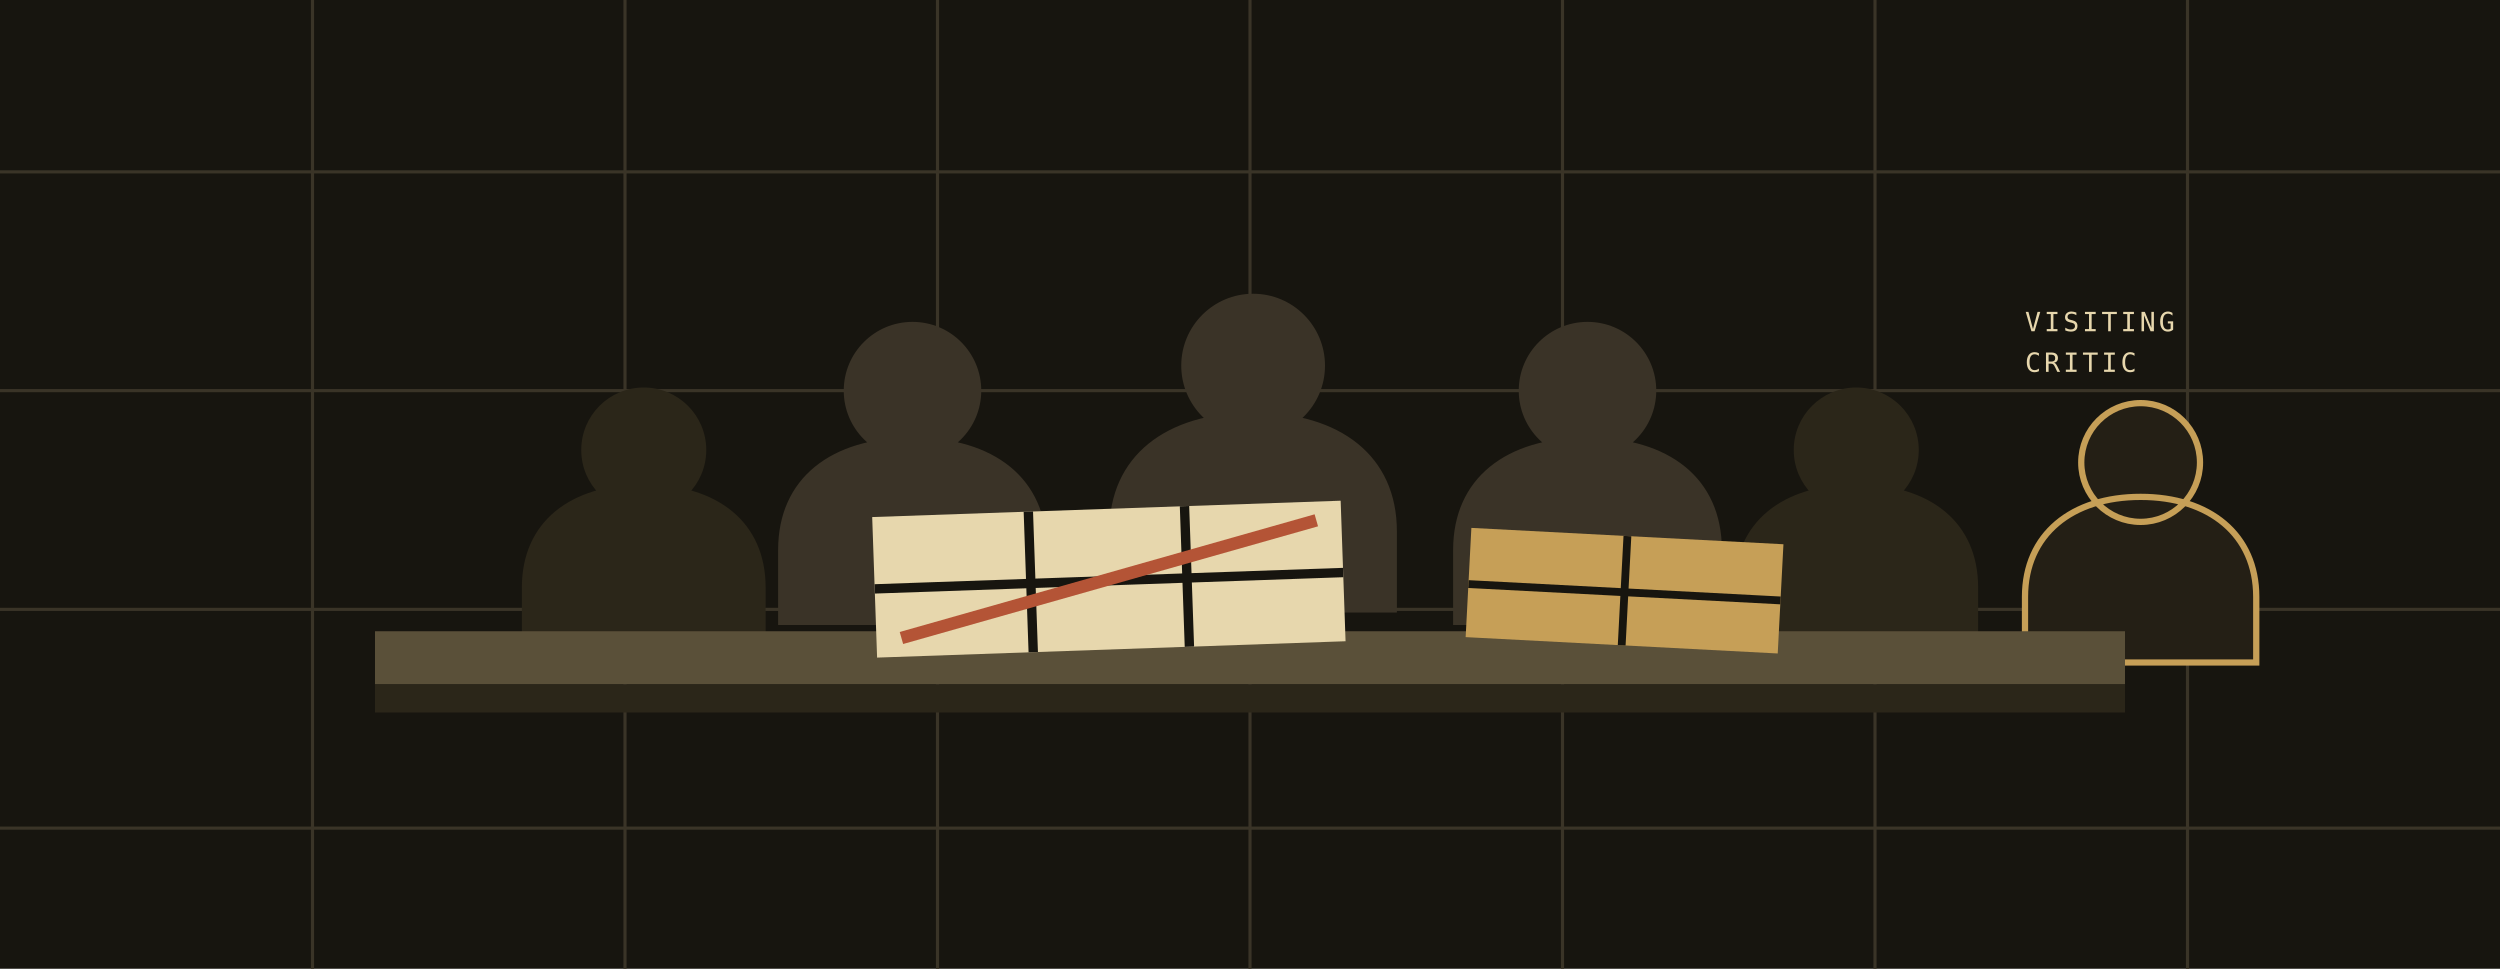
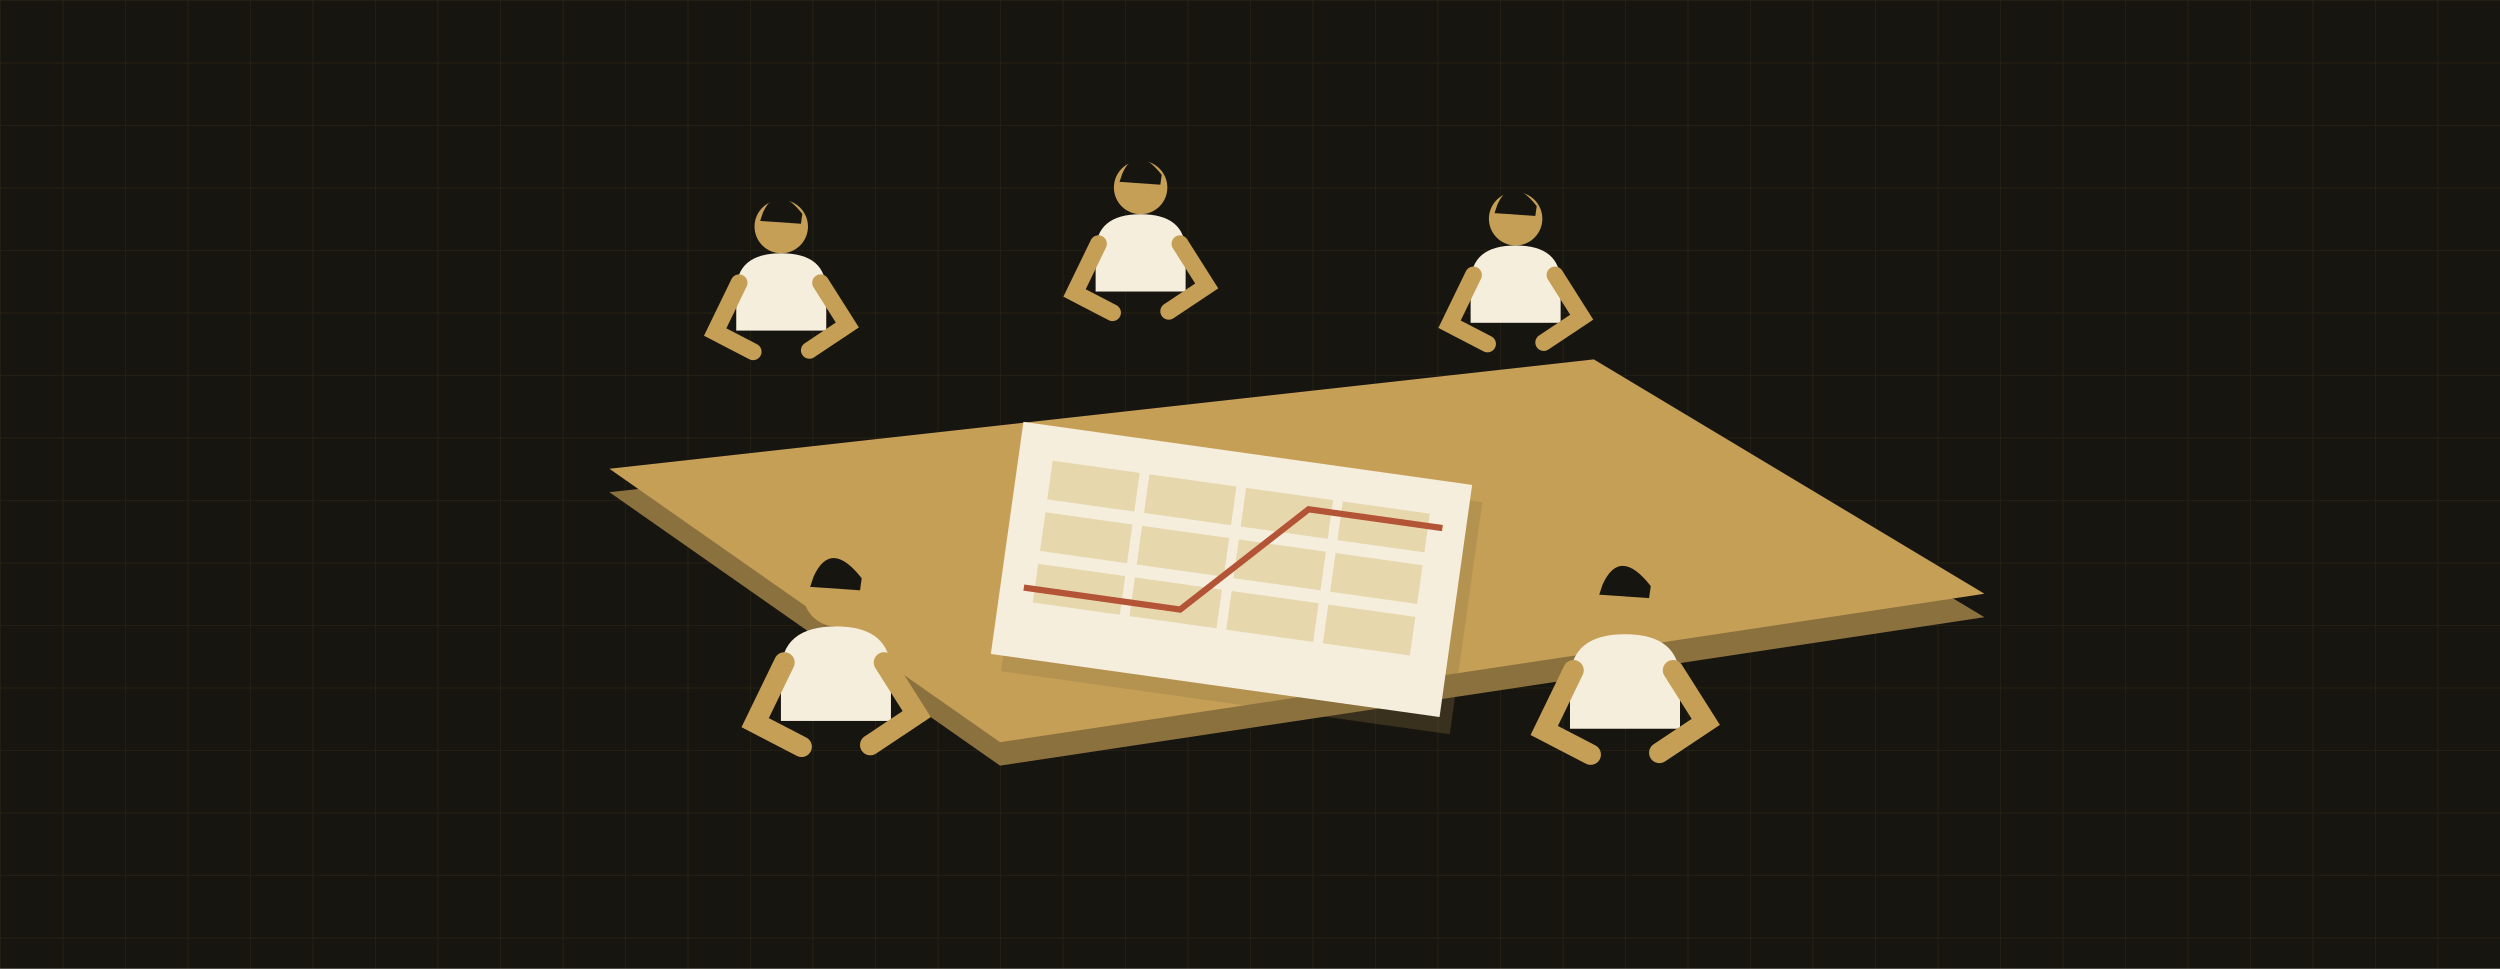
<svg xmlns="http://www.w3.org/2000/svg" viewBox="0 0 1600 620" role="img" aria-labelledby="title desc">
-   <rect width="1600" height="620" fill="#17150f" />
-   <g stroke="#3a3427" stroke-width="2">
-     <path d="M0 110h1600M0 250h1600M0 390h1600M0 530h1600M200 0v620M400 0v620M600 0v620M800 0v620M1000 0v620M1200 0v620M1400 0v620" />
+   <rect x="0" y="0" width="1600" height="620" fill="#17150f" />
+   <defs>
+     <pattern id="grid" width="40" height="40" patternUnits="userSpaceOnUse">
+       <path d="M40 0H0V40" fill="none" stroke="#c69f57" stroke-opacity=".10" stroke-width="1" />
+     </pattern>
+   </defs>
+   <rect x="0" y="0" width="1600" height="620" fill="url(#grid)" />
+   <g transform="translate(500 145) scale(0.9)">
+     <circle cx="0" cy="0" r="19" fill="#c69f57" />
+     <path d="M-13-10q10-22 28 1l-1 7-29-2Z" fill="#17150f" />
+     <path d="M-32 74v-28q0-27 32-27t32 27v28Z" fill="#f6eedd" />
+     <path d="M-30 40-47 75-20 89M28 40 47 70 20 88" fill="none" stroke="#c69f57" stroke-width="12" stroke-linecap="round" />
  </g>
-   <g fill="#3a3327">
-     <path d="M540 250a44 44 0 1 1 88 0 44 44 0 0 1-88 0M498 400v-48c0-46 34-72 86-72s86 26 86 72v48Z" />
-     <path d="M756 234a46 46 0 1 1 92 0 46 46 0 0 1-92 0M710 392v-52c0-48 36-76 92-76s92 28 92 76v52Z" />
-     <path d="M972 250a44 44 0 1 1 88 0 44 44 0 0 1-88 0M930 400v-48c0-46 34-72 86-72s86 26 86 72v48Z" />
+   <g transform="translate(730 120) scale(0.9)">
+     <circle cx="0" cy="0" r="19" fill="#c69f57" />
+     <path d="M-13-10q10-22 28 1l-1 7-29-2Z" fill="#17150f" />
+     <path d="M-32 74v-28q0-27 32-27t32 27v28Z" fill="#f6eedd" />
+     <path d="M-30 40-47 75-20 89M28 40 47 70 20 88" fill="none" stroke="#c69f57" stroke-width="12" stroke-linecap="round" />
  </g>
-   <g fill="#2b2619">
-     <path d="M372 288a40 40 0 1 1 80 0 40 40 0 0 1-80 0M334 420v-44c0-42 31-66 78-66s78 24 78 66v44Z" />
-     <path d="M1148 288a40 40 0 1 1 80 0 40 40 0 0 1-80 0M1110 420v-44c0-42 31-66 78-66s78 24 78 66v44Z" />
+   <g transform="translate(970 140) scale(0.9)">
+     <circle cx="0" cy="0" r="19" fill="#c69f57" />
+     <path d="M-13-10q10-22 28 1l-1 7-29-2Z" fill="#17150f" />
+     <path d="M-32 74v-28q0-27 32-27t32 27v28Z" fill="#f6eedd" />
+     <path d="M-30 40-47 75-20 89M28 40 47 70 20 88" fill="none" stroke="#c69f57" stroke-width="12" stroke-linecap="round" />
  </g>
-   <g fill="#241f15" stroke="#c69f57" stroke-width="4">
-     <path d="M1332 296a38 38 0 1 1 76 0 38 38 0 0 1-76 0M1296 424v-42c0-40 30-64 74-64s74 24 74 64v42Z" />
+   <path d="M390 315 1020 245 1270 395 640 490Z" fill="#8b713e" />
+   <path d="M390 300 1020 230 1270 380 640 475Z" fill="#c69f57" />
+   <g transform="translate(655 270) rotate(8)">
+     <rect x="8" y="10" width="290" height="150" fill="#8b713e" opacity=".3" />
+     <rect x="0" y="0" width="290" height="150" fill="#f6eedd" />
+     <rect x="22.0" y="22.0" width="56.25" height="25.0" fill="#e7d7ad" />
+     <rect x="22.0" y="55.333" width="56.25" height="25.0" fill="#e7d7ad" />
+     <rect x="22.0" y="88.667" width="56.25" height="25.0" fill="#e7d7ad" />
+     <rect x="84.5" y="22.0" width="56.25" height="25.0" fill="#e7d7ad" />
+     <rect x="84.5" y="55.333" width="56.25" height="25.0" fill="#e7d7ad" />
+     <rect x="84.5" y="88.667" width="56.25" height="25.0" fill="#e7d7ad" />
+     <rect x="147.0" y="22.0" width="56.25" height="25.0" fill="#e7d7ad" />
+     <rect x="147.0" y="55.333" width="56.25" height="25.0" fill="#e7d7ad" />
+     <rect x="147.0" y="88.667" width="56.25" height="25.0" fill="#e7d7ad" />
+     <rect x="209.5" y="22.0" width="56.25" height="25.0" fill="#e7d7ad" />
+     <rect x="209.5" y="55.333" width="56.25" height="25.0" fill="#e7d7ad" />
+     <rect x="209.5" y="88.667" width="56.25" height="25.0" fill="#e7d7ad" />
+     <path d="M15 105.0L116.0 105.0 188.5 30.0 275 30.0" fill="none" stroke="#b45436" stroke-width="4" />
  </g>
-   <rect x="240" y="404" width="1120" height="34" fill="#5a5039" />
-   <rect x="240" y="438" width="1120" height="18" fill="#2b2619" />
-   <g transform="rotate(-2 700 380)">
-     <rect x="560" y="326" width="300" height="90" fill="#e7d7ad" />
-     <g stroke="#17150f" stroke-width="6">
-       <path d="M560 372h300M660 326v90M760 326v90" />
-     </g>
-     <path d="M576 404 844 338" fill="none" stroke="#b45436" stroke-width="8" />
+   <g transform="translate(535 380) scale(1.1)">
+     <circle cx="0" cy="0" r="19" fill="#c69f57" />
+     <path d="M-13-10q10-22 28 1l-1 7-29-2Z" fill="#17150f" />
+     <path d="M-32 74v-28q0-27 32-27t32 27v28Z" fill="#f6eedd" />
+     <path d="M-30 40-47 75-20 89M28 40 47 70 20 88" fill="none" stroke="#c69f57" stroke-width="12" stroke-linecap="round" />
  </g>
-   <g transform="rotate(3 1020 372)">
-     <rect x="940" y="342" width="200" height="70" fill="#c69f57" />
-     <g stroke="#17150f" stroke-width="5">
-       <path d="M940 378h200M1040 342v70" />
-     </g>
-   </g>
-   <g font-family="monospace" fill="#e7d7ad" font-size="17" letter-spacing="2">
-     <text x="1296" y="212">VISITING</text>
-     <text x="1296" y="238">CRITIC</text>
+   <g transform="translate(1040 385) scale(1.1)">
+     <circle cx="0" cy="0" r="19" fill="#c69f57" />
+     <path d="M-13-10q10-22 28 1l-1 7-29-2Z" fill="#17150f" />
+     <path d="M-32 74v-28q0-27 32-27t32 27v28Z" fill="#f6eedd" />
+     <path d="M-30 40-47 75-20 89M28 40 47 70 20 88" fill="none" stroke="#c69f57" stroke-width="12" stroke-linecap="round" />
  </g>
</svg>
